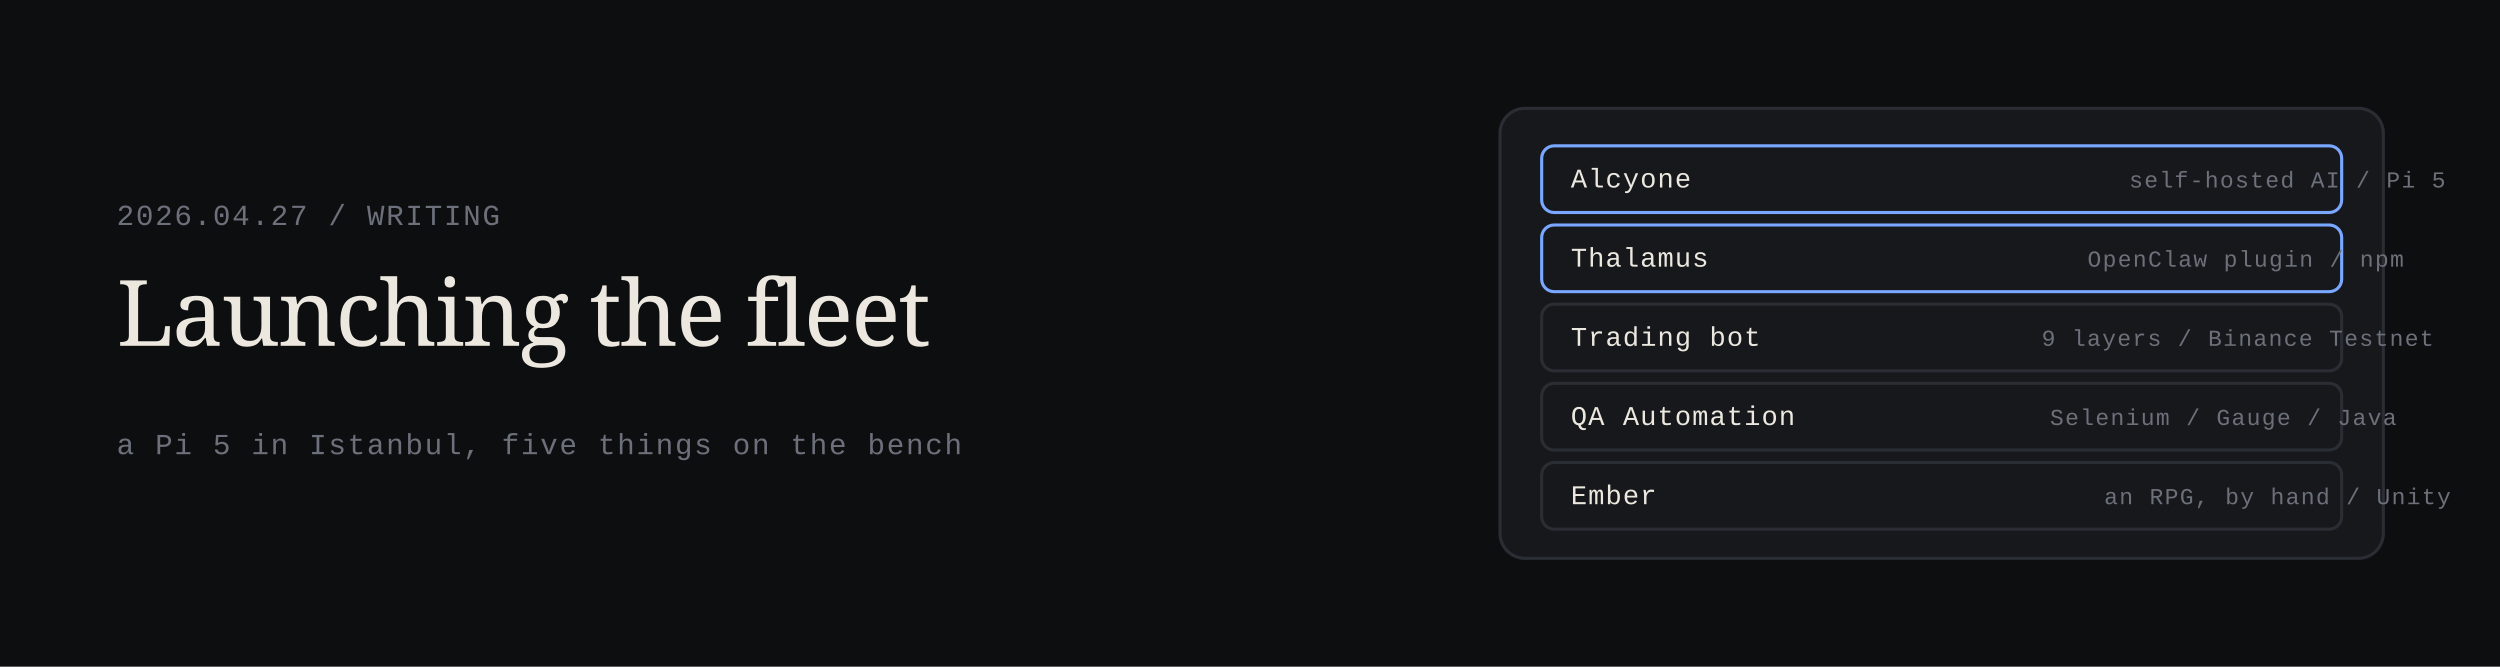
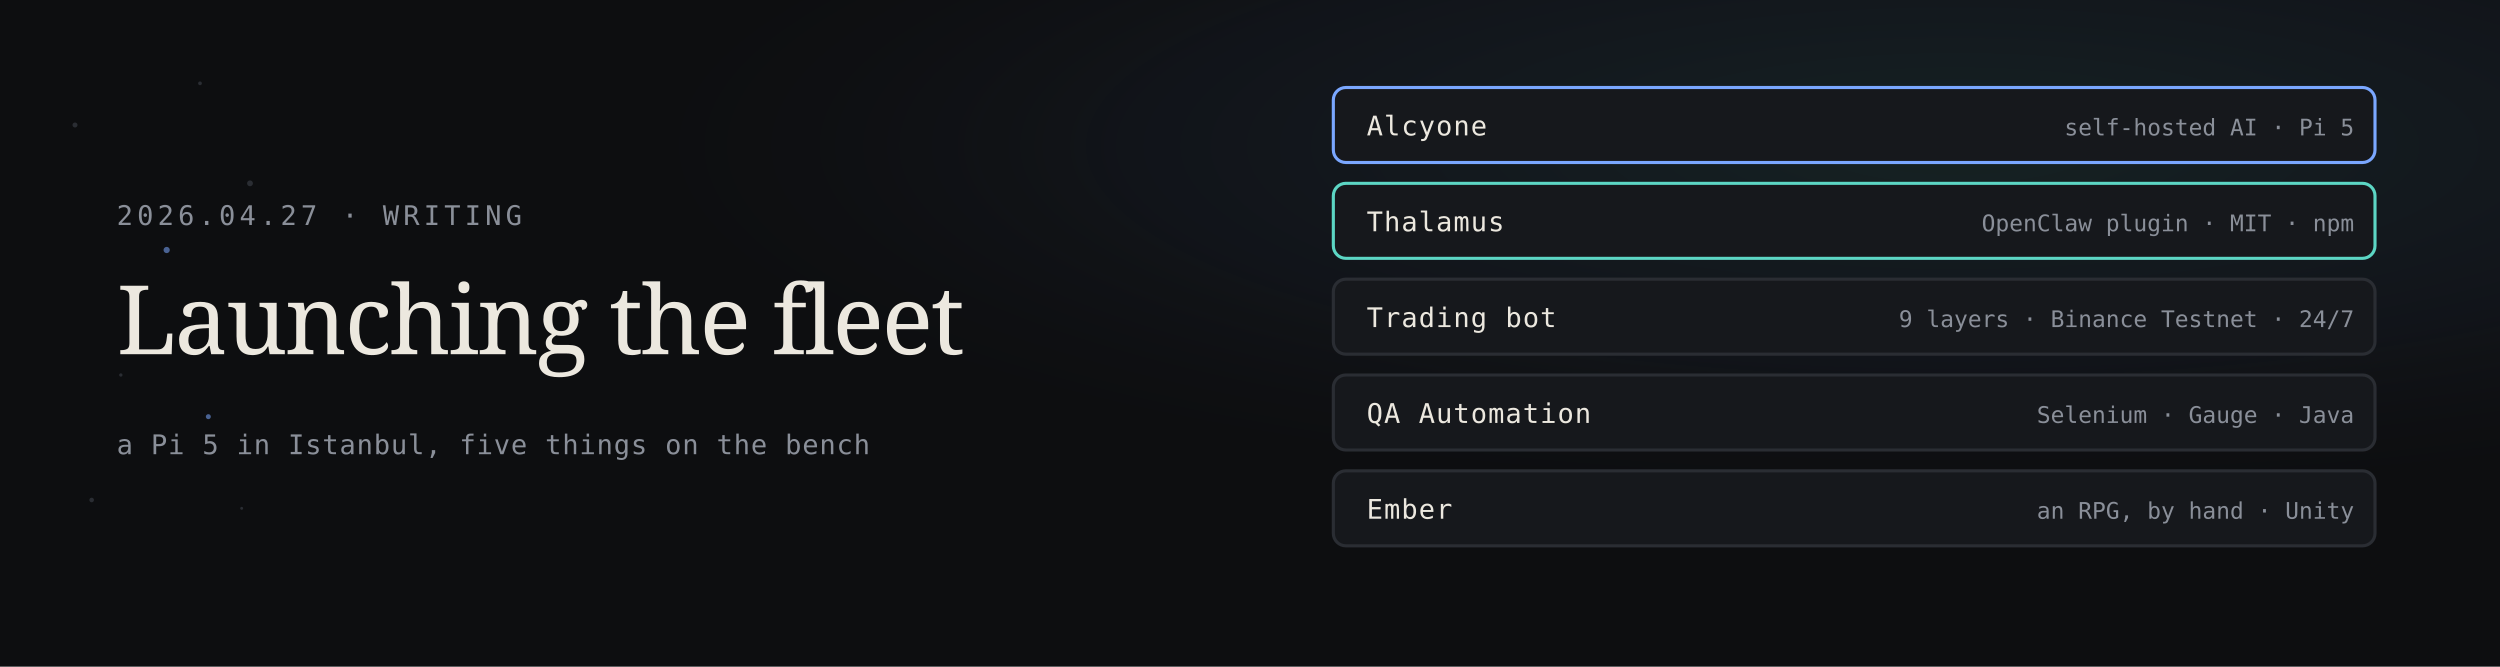
- <svg xmlns="http://www.w3.org/2000/svg" viewBox="0 0 1200 320" width="1200" height="320" role="img" aria-label="Launching the fleet — five stacked rectangles representing the bench.">
+ <svg xmlns="http://www.w3.org/2000/svg" viewBox="0 0 1200 320" width="1200" height="320" role="img" aria-label="Launching the fleet — five things on the bench: Alcyone, Thalamus, Trading bot, QA Automation, Ember.">
+   <defs>
+     <radialGradient id="lf-glow" cx="78%" cy="22%" r="55%">
+       <stop offset="0%" stop-color="#5cd6c4" stop-opacity="0.10" />
+       <stop offset="60%" stop-color="#7aa7ff" stop-opacity="0.04" />
+       <stop offset="100%" stop-color="#0d0e10" stop-opacity="0" />
+     </radialGradient>
+   </defs>
  <rect width="1200" height="320" fill="#0d0e10" />
-   <g transform="translate(56,108)">
-     <text y="0" font-family="'Geist Mono','Courier New',monospace" font-size="14" fill="#6c707a" letter-spacing="0.84">2026.04.27 / WRITING</text>
-     <text y="58" font-family="'msbel Hybrid',Georgia,serif" font-weight="400" font-size="44" fill="#ece8df" letter-spacing="-0.88">Launching the fleet</text>
-     <text y="110" font-family="'Geist Mono','Courier New',monospace" font-size="14" fill="#6c707a" letter-spacing="0.84">a Pi 5 in Istanbul, five things on the bench</text>
+   <rect width="1200" height="320" fill="url(#lf-glow)" />
+   <g fill="#2a2d33">
+     <circle cx="36" cy="60" r="1.2" />
+     <circle cx="96" cy="40" r="0.9" />
+     <circle cx="120" cy="88" r="1.4" />
+     <circle cx="58" cy="180" r="0.8" />
+     <circle cx="44" cy="240" r="1.1" />
+     <circle cx="116" cy="244" r="0.7" />
  </g>
-   <g transform="translate(720,52)">
-     <rect width="424" height="216" rx="12" fill="#16181c" stroke="#2a2d33" stroke-width="1.5" />
-     <g transform="translate(20,18)" font-family="'Geist Mono','Courier New',monospace">
-       <g>
-         <rect width="384" height="32" rx="6" fill="none" stroke="#7aa7ff" stroke-width="1.5" />
-         <text x="14" y="20" font-size="13" fill="#ece8df" letter-spacing="0.52">Alcyone</text>
-         <text x="282" y="20" font-size="11" fill="#6c707a" letter-spacing="0.66">self-hosted AI / Pi 5</text>
-       </g>
-       <g transform="translate(0,38)">
-         <rect width="384" height="32" rx="6" fill="none" stroke="#7aa7ff" stroke-width="1.5" />
-         <text x="14" y="20" font-size="13" fill="#ece8df" letter-spacing="0.52">Thalamus</text>
-         <text x="262" y="20" font-size="11" fill="#6c707a" letter-spacing="0.66">OpenClaw plugin / npm</text>
-       </g>
-       <g transform="translate(0,76)">
-         <rect width="384" height="32" rx="6" fill="none" stroke="#2a2d33" stroke-width="1.5" />
-         <text x="14" y="20" font-size="13" fill="#ece8df" letter-spacing="0.52">Trading bot</text>
-         <text x="240" y="20" font-size="11" fill="#6c707a" letter-spacing="0.66">9 layers / Binance Testnet</text>
-       </g>
-       <g transform="translate(0,114)">
-         <rect width="384" height="32" rx="6" fill="none" stroke="#2a2d33" stroke-width="1.5" />
-         <text x="14" y="20" font-size="13" fill="#ece8df" letter-spacing="0.52">QA Automation</text>
-         <text x="244" y="20" font-size="11" fill="#6c707a" letter-spacing="0.66">Selenium / Gauge / Java</text>
-       </g>
-       <g transform="translate(0,152)">
-         <rect width="384" height="32" rx="6" fill="none" stroke="#2a2d33" stroke-width="1.5" />
-         <text x="14" y="20" font-size="13" fill="#ece8df" letter-spacing="0.52">Ember</text>
-         <text x="270" y="20" font-size="11" fill="#6c707a" letter-spacing="0.66">an RPG, by hand / Unity</text>
-       </g>
+   <g fill="#7aa7ff" opacity="0.55">
+     <circle cx="80" cy="120" r="1.5" />
+     <circle cx="100" cy="200" r="1.2" />
+   </g>
+   <g font-family="Geist Mono, ui-monospace, monospace">
+     <text x="56" y="108" font-size="13" fill="#8a8f99" letter-spacing="2">2026.04.27 · WRITING</text>
+     <text x="56" y="170" font-family="msbel Hybrid, Fraunces, Georgia, serif" font-weight="400" font-size="46" fill="#ece8df" letter-spacing="-1">Launching the fleet</text>
+     <text x="56" y="218" font-size="13" fill="#8a8f99" letter-spacing="0.4">a Pi 5 in Istanbul, five things on the bench</text>
+   </g>
+   <g transform="translate(640,42)" font-family="Geist Mono, ui-monospace, monospace">
+     <g transform="translate(0,0)">
+       <rect width="500" height="36" rx="6" fill="#16181c" stroke="#7aa7ff" stroke-width="1.5" />
+       <text x="16" y="23" font-size="13" fill="#ece8df" letter-spacing="0.5">Alcyone</text>
+       <text x="490" y="23" text-anchor="end" font-size="11" fill="#8a8f99">self-hosted AI · Pi 5</text>
+     </g>
+     <g transform="translate(0,46)">
+       <rect width="500" height="36" rx="6" fill="#16181c" stroke="#5cd6c4" stroke-width="1.5" />
+       <text x="16" y="23" font-size="13" fill="#ece8df" letter-spacing="0.5">Thalamus</text>
+       <text x="490" y="23" text-anchor="end" font-size="11" fill="#8a8f99">OpenClaw plugin · MIT · npm</text>
+     </g>
+     <g transform="translate(0,92)">
+       <rect width="500" height="36" rx="6" fill="#16181c" stroke="#2a2d33" stroke-width="1.5" />
+       <text x="16" y="23" font-size="13" fill="#ece8df" letter-spacing="0.5">Trading bot</text>
+       <text x="490" y="23" text-anchor="end" font-size="11" fill="#8a8f99">9 layers · Binance Testnet · 24/7</text>
+     </g>
+     <g transform="translate(0,138)">
+       <rect width="500" height="36" rx="6" fill="#16181c" stroke="#2a2d33" stroke-width="1.5" />
+       <text x="16" y="23" font-size="13" fill="#ece8df" letter-spacing="0.5">QA Automation</text>
+       <text x="490" y="23" text-anchor="end" font-size="11" fill="#8a8f99">Selenium · Gauge · Java</text>
+     </g>
+     <g transform="translate(0,184)">
+       <rect width="500" height="36" rx="6" fill="#16181c" stroke="#2a2d33" stroke-width="1.5" />
+       <text x="16" y="23" font-size="13" fill="#ece8df" letter-spacing="0.5">Ember</text>
+       <text x="490" y="23" text-anchor="end" font-size="11" fill="#8a8f99">an RPG, by hand · Unity</text>
    </g>
  </g>
</svg>
